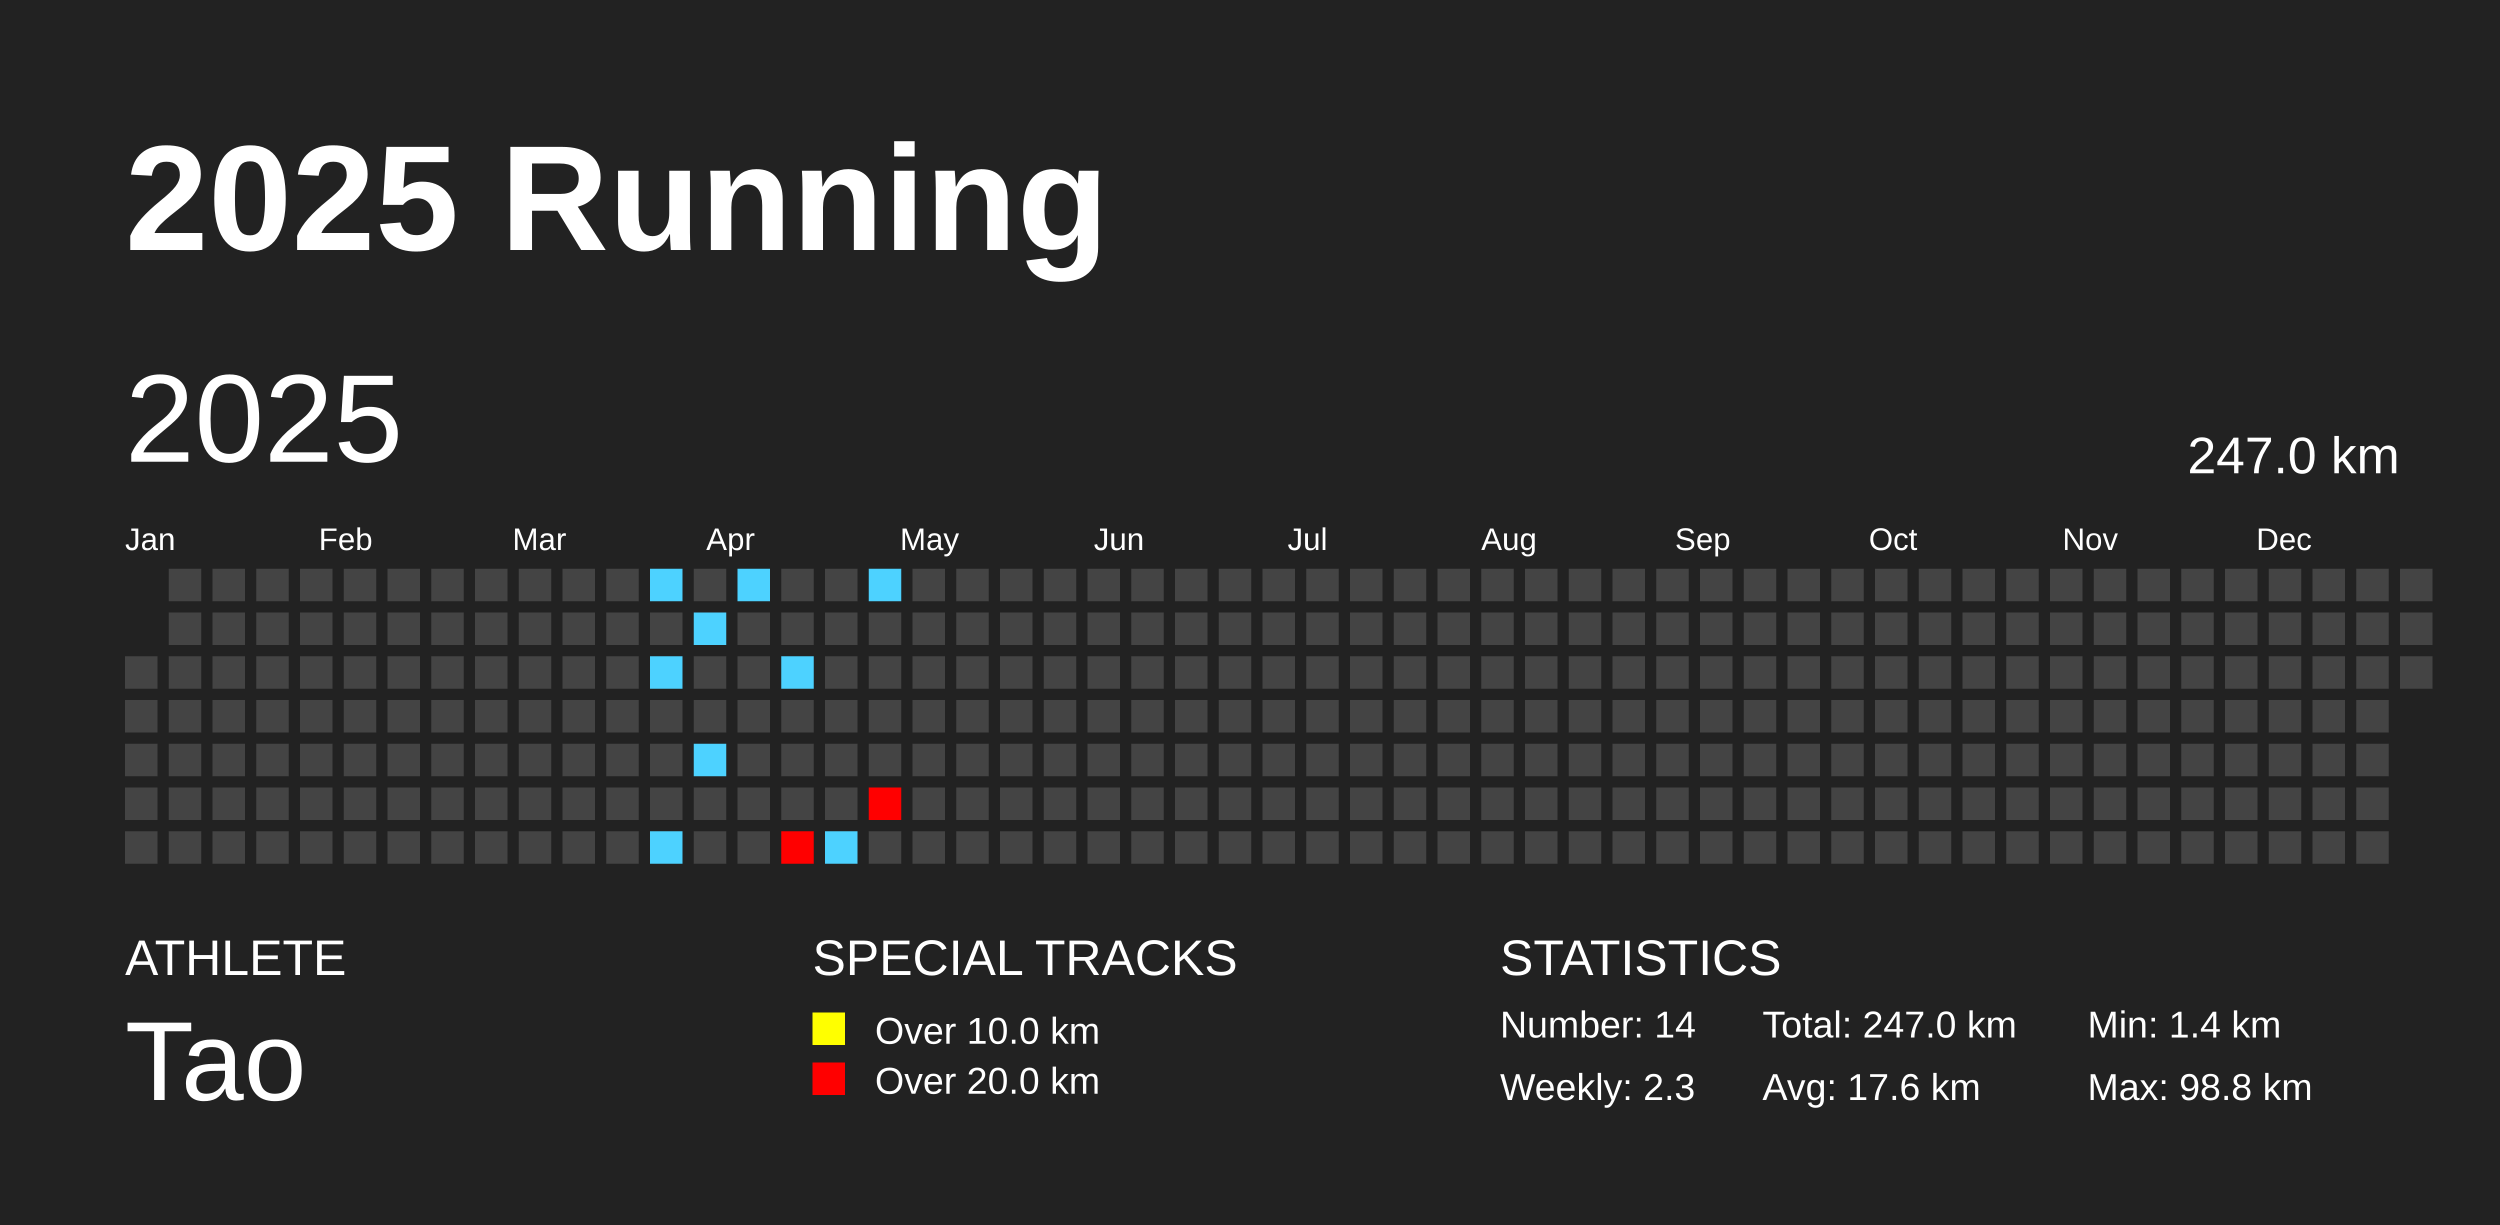
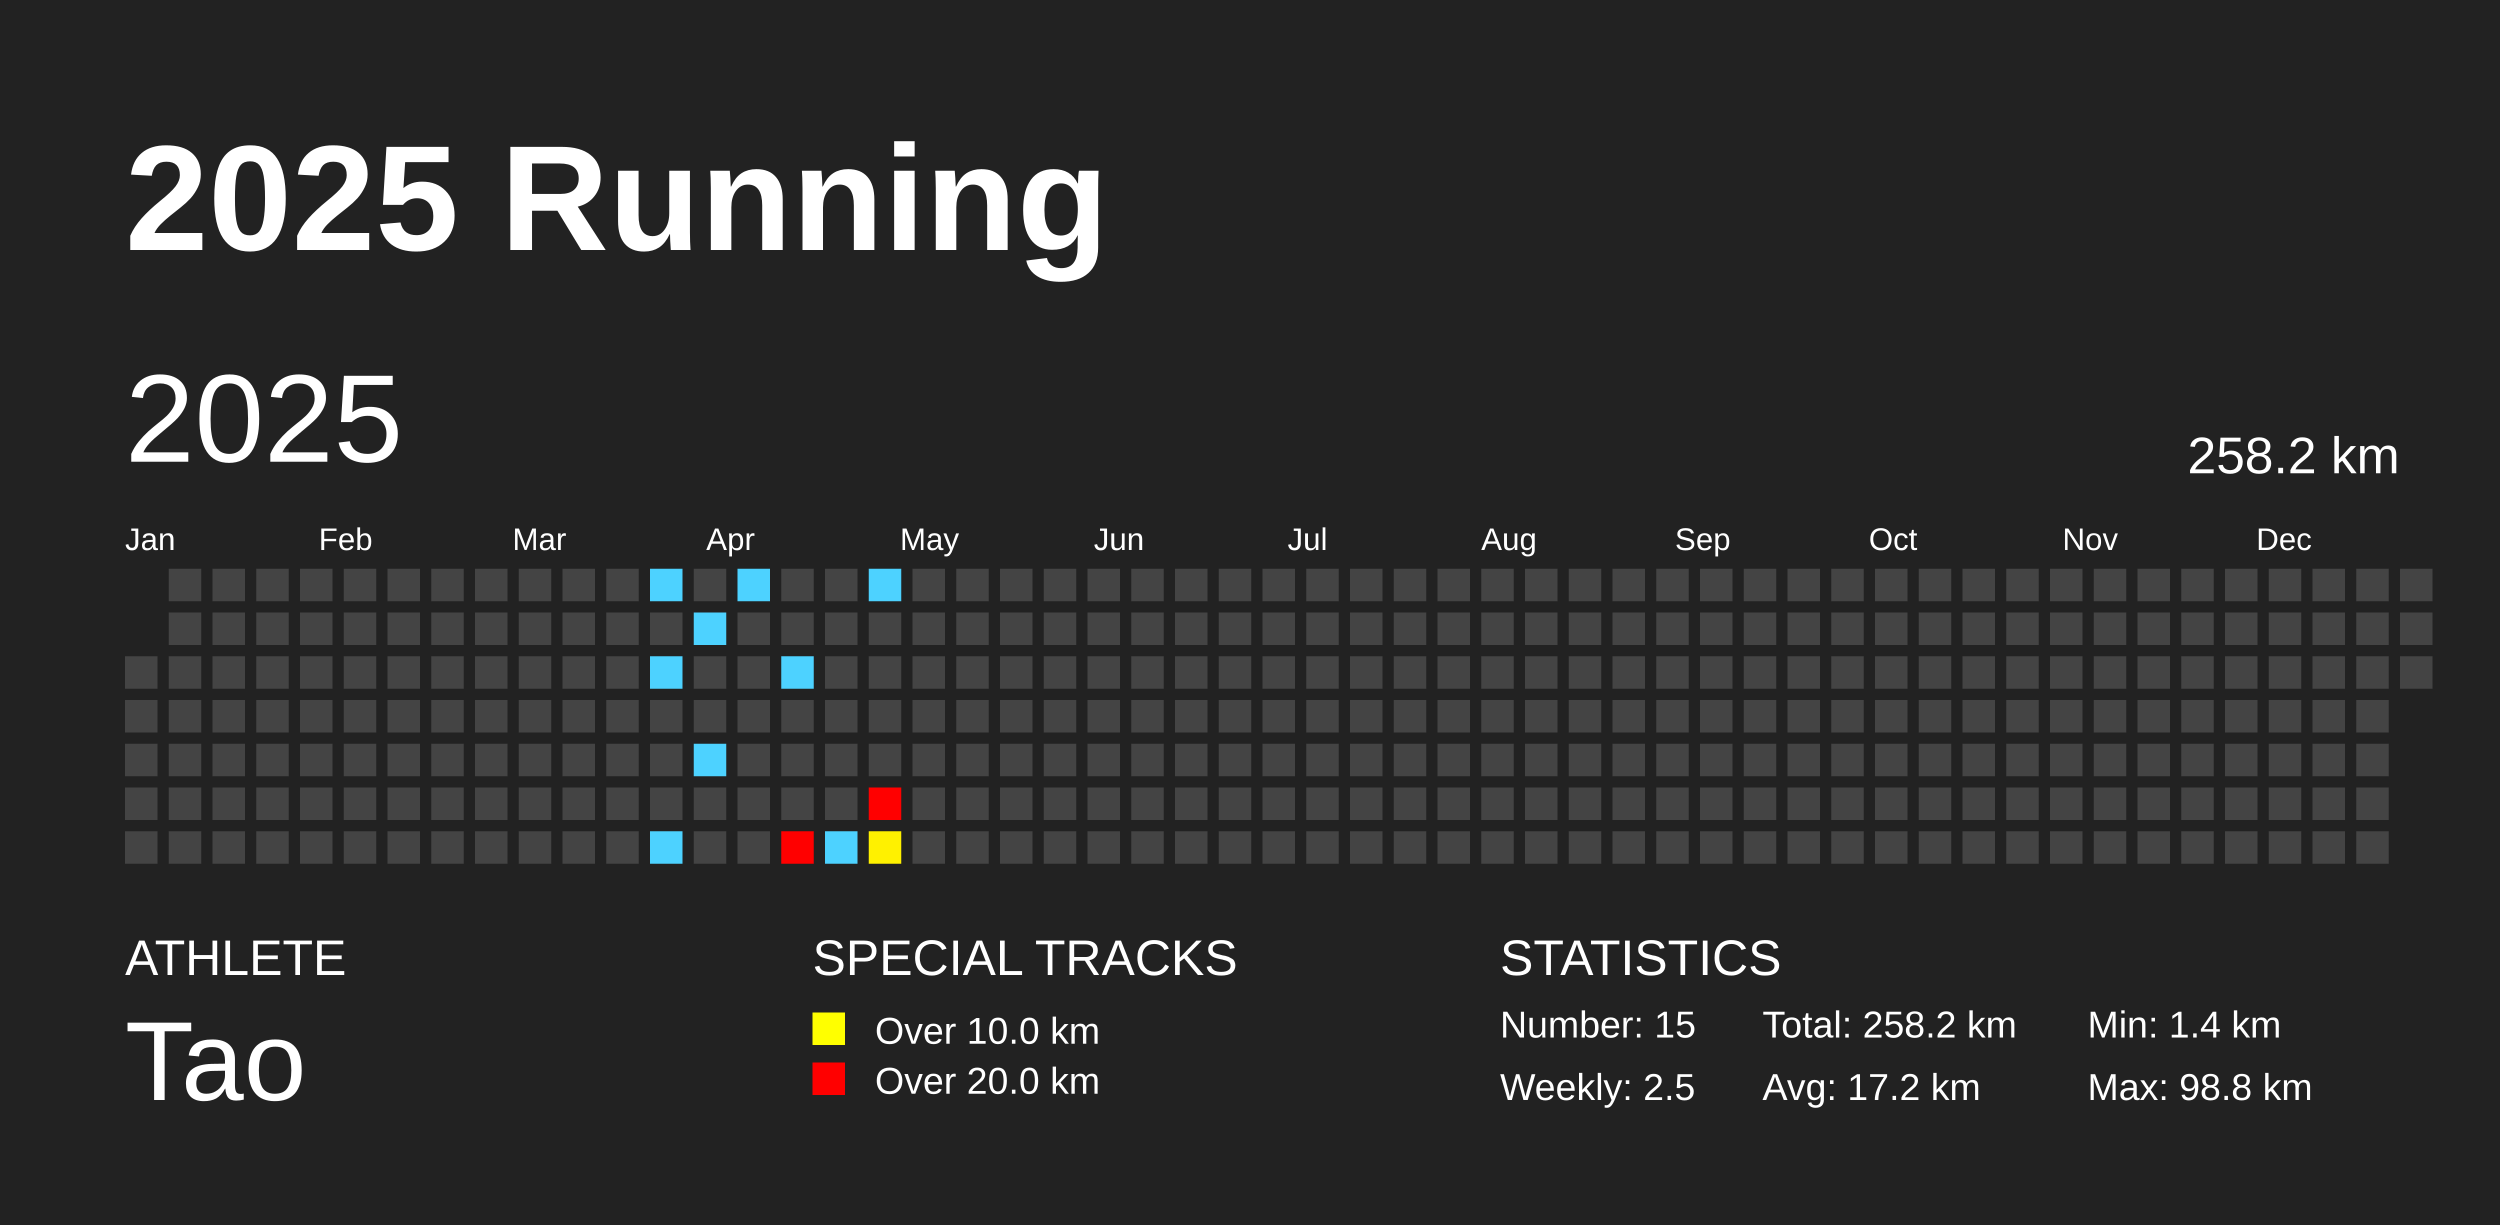
<svg xmlns="http://www.w3.org/2000/svg" baseProfile="full" height="98mm" version="1.1" viewBox="0,0,200,98" width="200mm">
  <defs />
  <rect fill="#222222" height="98" width="200" x="0" y="0" />
  <text fill="#FFFFFF" style="font-size:12px; font-family:Arial; font-weight:bold;" x="10" y="20">2025 Running</text>
  <text fill="#FFFFFF" style="font-size:4px; font-family:Arial" x="10" y="78">ATHLETE</text>
  <text fill="#FFFFFF" style="font-size:9px; font-family:Arial" x="10" y="88">Tao</text>
  <text fill="#FFFFFF" style="font-size:4px; font-family:Arial" x="65" y="78">SPECIAL TRACKS</text>
  <rect fill="yellow" height="2.6" width="2.6" x="65" y="81" />
  <text fill="#FFFFFF" style="font-size:3px; font-family:Arial" x="70" y="83.5">Over 10.0 km</text>
  <rect fill="red" height="2.6" width="2.6" x="65" y="85" />
  <text fill="#FFFFFF" style="font-size:3px; font-family:Arial" x="70" y="87.5">Over 20.0 km</text>
  <text fill="#FFFFFF" style="font-size:4px; font-family:Arial" x="120" y="78">STATISTICS</text>
-   <text fill="#FFFFFF" style="font-size:3px; font-family:Arial" x="120" y="83">Number: 14</text>
-   <text fill="#FFFFFF" style="font-size:3px; font-family:Arial" x="120" y="88">Weekly: 2.3</text>
-   <text fill="#FFFFFF" style="font-size:3px; font-family:Arial" x="141" y="83">Total: 247.0 km</text>
-   <text fill="#FFFFFF" style="font-size:3px; font-family:Arial" x="141" y="88">Avg: 17.6 km</text>
+   <text fill="#FFFFFF" style="font-size:3px; font-family:Arial" x="120" y="83">Number: 15</text>
+   <text fill="#FFFFFF" style="font-size:3px; font-family:Arial" x="120" y="88">Weekly: 2.5</text>
+   <text fill="#FFFFFF" style="font-size:3px; font-family:Arial" x="141" y="83">Total: 258.2 km</text>
+   <text fill="#FFFFFF" style="font-size:3px; font-family:Arial" x="141" y="88">Avg: 17.2 km</text>
  <text fill="#FFFFFF" style="font-size:3px; font-family:Arial" x="167" y="83">Min: 1.4 km</text>
  <text fill="#FFFFFF" style="font-size:3px; font-family:Arial" x="167" y="88">Max: 98.8 km</text>
  <text dominant-baseline="hanging" fill="#FFFFFF" style="font-size:10.0px; font-family:Arial;" x="10" y="30">2025</text>
-   <text dominant-baseline="hanging" fill="#FFFFFF" style="font-size:4.125px; font-family:Arial;" x="175" y="35">247.0 km</text>
+   <text dominant-baseline="hanging" fill="#FFFFFF" style="font-size:4.125px; font-family:Arial;" x="175" y="35">258.2 km</text>
  <text fill="#FFFFFF" style="font-size:2.5px; font-family:Arial" x="10.0" y="44">Jan</text>
  <text fill="#FFFFFF" style="font-size:2.5px; font-family:Arial" x="25.5" y="44">Feb</text>
  <text fill="#FFFFFF" style="font-size:2.5px; font-family:Arial" x="41.0" y="44">Mar</text>
  <text fill="#FFFFFF" style="font-size:2.5px; font-family:Arial" x="56.5" y="44">Apr</text>
  <text fill="#FFFFFF" style="font-size:2.5px; font-family:Arial" x="72.0" y="44">May</text>
  <text fill="#FFFFFF" style="font-size:2.5px; font-family:Arial" x="87.5" y="44">Jun</text>
  <text fill="#FFFFFF" style="font-size:2.5px; font-family:Arial" x="103.0" y="44">Jul</text>
  <text fill="#FFFFFF" style="font-size:2.5px; font-family:Arial" x="118.5" y="44">Aug</text>
  <text fill="#FFFFFF" style="font-size:2.5px; font-family:Arial" x="134.0" y="44">Sep</text>
  <text fill="#FFFFFF" style="font-size:2.5px; font-family:Arial" x="149.5" y="44">Oct</text>
  <text fill="#FFFFFF" style="font-size:2.5px; font-family:Arial" x="165.0" y="44">Nov</text>
  <text fill="#FFFFFF" style="font-size:2.5px; font-family:Arial" x="180.5" y="44">Dec</text>
  <rect fill="#444444" height="2.6" width="2.6" x="10.0" y="52.5" />
  <rect fill="#444444" height="2.6" width="2.6" x="10.0" y="56.0" />
  <rect fill="#444444" height="2.6" width="2.6" x="10.0" y="59.5" />
  <rect fill="#444444" height="2.6" width="2.6" x="10.0" y="63.0" />
  <rect fill="#444444" height="2.6" width="2.6" x="10.0" y="66.5" />
  <rect fill="#444444" height="2.6" width="2.6" x="13.5" y="45.5" />
  <rect fill="#444444" height="2.6" width="2.6" x="13.5" y="49.0" />
  <rect fill="#444444" height="2.6" width="2.6" x="13.5" y="52.5" />
  <rect fill="#444444" height="2.6" width="2.6" x="13.5" y="56.0" />
  <rect fill="#444444" height="2.6" width="2.6" x="13.5" y="59.5" />
  <rect fill="#444444" height="2.6" width="2.6" x="13.5" y="63.0" />
  <rect fill="#444444" height="2.6" width="2.6" x="13.5" y="66.5" />
  <rect fill="#444444" height="2.6" width="2.6" x="17.0" y="45.5" />
  <rect fill="#444444" height="2.6" width="2.6" x="17.0" y="49.0" />
  <rect fill="#444444" height="2.6" width="2.6" x="17.0" y="52.5" />
  <rect fill="#444444" height="2.6" width="2.6" x="17.0" y="56.0" />
  <rect fill="#444444" height="2.6" width="2.6" x="17.0" y="59.5" />
  <rect fill="#444444" height="2.6" width="2.6" x="17.0" y="63.0" />
  <rect fill="#444444" height="2.6" width="2.6" x="17.0" y="66.5" />
  <rect fill="#444444" height="2.6" width="2.6" x="20.5" y="45.5" />
  <rect fill="#444444" height="2.6" width="2.6" x="20.5" y="49.0" />
  <rect fill="#444444" height="2.6" width="2.6" x="20.5" y="52.5" />
  <rect fill="#444444" height="2.6" width="2.6" x="20.5" y="56.0" />
  <rect fill="#444444" height="2.6" width="2.6" x="20.5" y="59.5" />
  <rect fill="#444444" height="2.6" width="2.6" x="20.5" y="63.0" />
  <rect fill="#444444" height="2.6" width="2.6" x="20.5" y="66.5" />
  <rect fill="#444444" height="2.6" width="2.6" x="24.0" y="45.5" />
  <rect fill="#444444" height="2.6" width="2.6" x="24.0" y="49.0" />
  <rect fill="#444444" height="2.6" width="2.6" x="24.0" y="52.5" />
  <rect fill="#444444" height="2.6" width="2.6" x="24.0" y="56.0" />
  <rect fill="#444444" height="2.6" width="2.6" x="24.0" y="59.5" />
  <rect fill="#444444" height="2.6" width="2.6" x="24.0" y="63.0" />
  <rect fill="#444444" height="2.6" width="2.6" x="24.0" y="66.5" />
  <rect fill="#444444" height="2.6" width="2.6" x="27.5" y="45.5" />
  <rect fill="#444444" height="2.6" width="2.6" x="27.5" y="49.0" />
  <rect fill="#444444" height="2.6" width="2.6" x="27.5" y="52.5" />
  <rect fill="#444444" height="2.6" width="2.6" x="27.5" y="56.0" />
  <rect fill="#444444" height="2.6" width="2.6" x="27.5" y="59.5" />
  <rect fill="#444444" height="2.6" width="2.6" x="27.5" y="63.0" />
  <rect fill="#444444" height="2.6" width="2.6" x="27.5" y="66.5" />
  <rect fill="#444444" height="2.6" width="2.6" x="31.0" y="45.5" />
  <rect fill="#444444" height="2.6" width="2.6" x="31.0" y="49.0" />
  <rect fill="#444444" height="2.6" width="2.6" x="31.0" y="52.5" />
  <rect fill="#444444" height="2.6" width="2.6" x="31.0" y="56.0" />
  <rect fill="#444444" height="2.6" width="2.6" x="31.0" y="59.5" />
  <rect fill="#444444" height="2.6" width="2.6" x="31.0" y="63.0" />
  <rect fill="#444444" height="2.6" width="2.6" x="31.0" y="66.5" />
  <rect fill="#444444" height="2.6" width="2.6" x="34.5" y="45.5" />
  <rect fill="#444444" height="2.6" width="2.6" x="34.5" y="49.0" />
  <rect fill="#444444" height="2.6" width="2.6" x="34.5" y="52.5" />
  <rect fill="#444444" height="2.6" width="2.6" x="34.5" y="56.0" />
  <rect fill="#444444" height="2.6" width="2.6" x="34.5" y="59.5" />
  <rect fill="#444444" height="2.6" width="2.6" x="34.5" y="63.0" />
  <rect fill="#444444" height="2.6" width="2.6" x="34.5" y="66.5" />
  <rect fill="#444444" height="2.6" width="2.6" x="38.0" y="45.5" />
  <rect fill="#444444" height="2.6" width="2.6" x="38.0" y="49.0" />
  <rect fill="#444444" height="2.6" width="2.6" x="38.0" y="52.5" />
  <rect fill="#444444" height="2.6" width="2.6" x="38.0" y="56.0" />
  <rect fill="#444444" height="2.6" width="2.6" x="38.0" y="59.5" />
  <rect fill="#444444" height="2.6" width="2.6" x="38.0" y="63.0" />
  <rect fill="#444444" height="2.6" width="2.6" x="38.0" y="66.5" />
  <rect fill="#444444" height="2.6" width="2.6" x="41.5" y="45.5" />
  <rect fill="#444444" height="2.6" width="2.6" x="41.5" y="49.0" />
  <rect fill="#444444" height="2.6" width="2.6" x="41.5" y="52.5" />
  <rect fill="#444444" height="2.6" width="2.6" x="41.5" y="56.0" />
  <rect fill="#444444" height="2.6" width="2.6" x="41.5" y="59.5" />
  <rect fill="#444444" height="2.6" width="2.6" x="41.5" y="63.0" />
  <rect fill="#444444" height="2.6" width="2.6" x="41.5" y="66.5" />
  <rect fill="#444444" height="2.6" width="2.6" x="45.0" y="45.5" />
  <rect fill="#444444" height="2.6" width="2.6" x="45.0" y="49.0" />
  <rect fill="#444444" height="2.6" width="2.6" x="45.0" y="52.5" />
  <rect fill="#444444" height="2.6" width="2.6" x="45.0" y="56.0" />
  <rect fill="#444444" height="2.6" width="2.6" x="45.0" y="59.5" />
  <rect fill="#444444" height="2.6" width="2.6" x="45.0" y="63.0" />
  <rect fill="#444444" height="2.6" width="2.6" x="45.0" y="66.5" />
  <rect fill="#444444" height="2.6" width="2.6" x="48.5" y="45.5" />
  <rect fill="#444444" height="2.6" width="2.6" x="48.5" y="49.0" />
  <rect fill="#444444" height="2.6" width="2.6" x="48.5" y="52.5" />
  <rect fill="#444444" height="2.6" width="2.6" x="48.5" y="56.0" />
  <rect fill="#444444" height="2.6" width="2.6" x="48.5" y="59.5" />
  <rect fill="#444444" height="2.6" width="2.6" x="48.5" y="63.0" />
  <rect fill="#444444" height="2.6" width="2.6" x="48.5" y="66.5" />
  <rect fill="#4dd2ff" height="2.6" width="2.6" x="52.0" y="45.5" />
  <rect fill="#444444" height="2.6" width="2.6" x="52.0" y="49.0" />
  <rect fill="#4dd2ff" height="2.6" width="2.6" x="52.0" y="52.5" />
  <rect fill="#444444" height="2.6" width="2.6" x="52.0" y="56.0" />
  <rect fill="#444444" height="2.6" width="2.6" x="52.0" y="59.5" />
  <rect fill="#444444" height="2.6" width="2.6" x="52.0" y="63.0" />
  <rect fill="#4dd2ff" height="2.6" width="2.6" x="52.0" y="66.5" />
  <rect fill="#444444" height="2.6" width="2.6" x="55.5" y="45.5" />
  <rect fill="#4dd2ff" height="2.6" width="2.6" x="55.5" y="49.0" />
  <rect fill="#444444" height="2.6" width="2.6" x="55.5" y="52.5" />
  <rect fill="#444444" height="2.6" width="2.6" x="55.5" y="56.0" />
  <rect fill="#4dd2ff" height="2.6" width="2.6" x="55.5" y="59.5" />
  <rect fill="#444444" height="2.6" width="2.6" x="55.5" y="63.0" />
  <rect fill="#444444" height="2.6" width="2.6" x="55.5" y="66.5" />
  <rect fill="#4dd2ff" height="2.6" width="2.6" x="59.0" y="45.5" />
  <rect fill="#444444" height="2.6" width="2.6" x="59.0" y="49.0" />
  <rect fill="#444444" height="2.6" width="2.6" x="59.0" y="52.5" />
  <rect fill="#444444" height="2.6" width="2.6" x="59.0" y="56.0" />
  <rect fill="#444444" height="2.6" width="2.6" x="59.0" y="59.5" />
  <rect fill="#444444" height="2.6" width="2.6" x="59.0" y="63.0" />
  <rect fill="#444444" height="2.6" width="2.6" x="59.0" y="66.5" />
  <rect fill="#444444" height="2.6" width="2.6" x="62.5" y="45.5" />
  <rect fill="#444444" height="2.6" width="2.6" x="62.5" y="49.0" />
  <rect fill="#4dd2ff" height="2.6" width="2.6" x="62.5" y="52.5" />
  <rect fill="#444444" height="2.6" width="2.6" x="62.5" y="56.0" />
  <rect fill="#444444" height="2.6" width="2.6" x="62.5" y="59.5" />
  <rect fill="#444444" height="2.6" width="2.6" x="62.5" y="63.0" />
  <rect fill="red" height="2.6" width="2.6" x="62.5" y="66.5" />
  <rect fill="#444444" height="2.6" width="2.6" x="66.0" y="45.5" />
  <rect fill="#444444" height="2.6" width="2.6" x="66.0" y="49.0" />
  <rect fill="#444444" height="2.6" width="2.6" x="66.0" y="52.5" />
  <rect fill="#444444" height="2.6" width="2.6" x="66.0" y="56.0" />
  <rect fill="#444444" height="2.6" width="2.6" x="66.0" y="59.5" />
  <rect fill="#444444" height="2.6" width="2.6" x="66.0" y="63.0" />
  <rect fill="#4dd2ff" height="2.6" width="2.6" x="66.0" y="66.5" />
  <rect fill="#4dd2ff" height="2.6" width="2.6" x="69.5" y="45.5" />
  <rect fill="#444444" height="2.6" width="2.6" x="69.5" y="49.0" />
  <rect fill="#444444" height="2.6" width="2.6" x="69.5" y="52.5" />
  <rect fill="#444444" height="2.6" width="2.6" x="69.5" y="56.0" />
  <rect fill="#444444" height="2.6" width="2.6" x="69.5" y="59.5" />
  <rect fill="red" height="2.6" width="2.6" x="69.5" y="63.0" />
-   <rect fill="#444444" height="2.6" width="2.6" x="69.5" y="66.5" />
+   <rect fill="#fff100" height="2.6" width="2.6" x="69.5" y="66.5" />
  <rect fill="#444444" height="2.6" width="2.6" x="73.0" y="45.5" />
  <rect fill="#444444" height="2.6" width="2.6" x="73.0" y="49.0" />
  <rect fill="#444444" height="2.6" width="2.6" x="73.0" y="52.5" />
  <rect fill="#444444" height="2.6" width="2.6" x="73.0" y="56.0" />
  <rect fill="#444444" height="2.6" width="2.6" x="73.0" y="59.5" />
  <rect fill="#444444" height="2.6" width="2.6" x="73.0" y="63.0" />
  <rect fill="#444444" height="2.6" width="2.6" x="73.0" y="66.5" />
  <rect fill="#444444" height="2.6" width="2.6" x="76.5" y="45.5" />
  <rect fill="#444444" height="2.6" width="2.6" x="76.5" y="49.0" />
  <rect fill="#444444" height="2.6" width="2.6" x="76.5" y="52.5" />
  <rect fill="#444444" height="2.6" width="2.6" x="76.5" y="56.0" />
  <rect fill="#444444" height="2.6" width="2.6" x="76.5" y="59.5" />
  <rect fill="#444444" height="2.6" width="2.6" x="76.5" y="63.0" />
  <rect fill="#444444" height="2.6" width="2.6" x="76.5" y="66.5" />
  <rect fill="#444444" height="2.6" width="2.6" x="80.0" y="45.5" />
  <rect fill="#444444" height="2.6" width="2.6" x="80.0" y="49.0" />
  <rect fill="#444444" height="2.6" width="2.6" x="80.0" y="52.5" />
  <rect fill="#444444" height="2.6" width="2.6" x="80.0" y="56.0" />
  <rect fill="#444444" height="2.6" width="2.6" x="80.0" y="59.5" />
  <rect fill="#444444" height="2.6" width="2.6" x="80.0" y="63.0" />
  <rect fill="#444444" height="2.6" width="2.6" x="80.0" y="66.5" />
  <rect fill="#444444" height="2.6" width="2.6" x="83.5" y="45.5" />
  <rect fill="#444444" height="2.6" width="2.6" x="83.5" y="49.0" />
  <rect fill="#444444" height="2.6" width="2.6" x="83.5" y="52.5" />
  <rect fill="#444444" height="2.6" width="2.6" x="83.5" y="56.0" />
  <rect fill="#444444" height="2.6" width="2.6" x="83.5" y="59.5" />
  <rect fill="#444444" height="2.6" width="2.6" x="83.5" y="63.0" />
  <rect fill="#444444" height="2.6" width="2.6" x="83.5" y="66.5" />
  <rect fill="#444444" height="2.6" width="2.6" x="87.0" y="45.5" />
  <rect fill="#444444" height="2.6" width="2.6" x="87.0" y="49.0" />
  <rect fill="#444444" height="2.6" width="2.6" x="87.0" y="52.5" />
  <rect fill="#444444" height="2.6" width="2.6" x="87.0" y="56.0" />
  <rect fill="#444444" height="2.6" width="2.6" x="87.0" y="59.5" />
  <rect fill="#444444" height="2.6" width="2.6" x="87.0" y="63.0" />
  <rect fill="#444444" height="2.6" width="2.6" x="87.0" y="66.5" />
  <rect fill="#444444" height="2.6" width="2.6" x="90.5" y="45.5" />
  <rect fill="#444444" height="2.6" width="2.6" x="90.5" y="49.0" />
  <rect fill="#444444" height="2.6" width="2.6" x="90.5" y="52.5" />
  <rect fill="#444444" height="2.6" width="2.6" x="90.5" y="56.0" />
  <rect fill="#444444" height="2.6" width="2.6" x="90.5" y="59.5" />
  <rect fill="#444444" height="2.6" width="2.6" x="90.5" y="63.0" />
  <rect fill="#444444" height="2.6" width="2.6" x="90.5" y="66.5" />
  <rect fill="#444444" height="2.6" width="2.6" x="94.0" y="45.5" />
  <rect fill="#444444" height="2.6" width="2.6" x="94.0" y="49.0" />
  <rect fill="#444444" height="2.6" width="2.6" x="94.0" y="52.5" />
  <rect fill="#444444" height="2.6" width="2.6" x="94.0" y="56.0" />
  <rect fill="#444444" height="2.6" width="2.6" x="94.0" y="59.5" />
  <rect fill="#444444" height="2.6" width="2.6" x="94.0" y="63.0" />
  <rect fill="#444444" height="2.6" width="2.6" x="94.0" y="66.5" />
  <rect fill="#444444" height="2.6" width="2.6" x="97.5" y="45.5" />
  <rect fill="#444444" height="2.6" width="2.6" x="97.5" y="49.0" />
  <rect fill="#444444" height="2.6" width="2.6" x="97.5" y="52.5" />
  <rect fill="#444444" height="2.6" width="2.6" x="97.5" y="56.0" />
  <rect fill="#444444" height="2.6" width="2.6" x="97.5" y="59.5" />
  <rect fill="#444444" height="2.6" width="2.6" x="97.5" y="63.0" />
  <rect fill="#444444" height="2.6" width="2.6" x="97.5" y="66.5" />
  <rect fill="#444444" height="2.6" width="2.6" x="101.0" y="45.5" />
  <rect fill="#444444" height="2.6" width="2.6" x="101.0" y="49.0" />
  <rect fill="#444444" height="2.6" width="2.6" x="101.0" y="52.5" />
  <rect fill="#444444" height="2.6" width="2.6" x="101.0" y="56.0" />
  <rect fill="#444444" height="2.6" width="2.6" x="101.0" y="59.5" />
  <rect fill="#444444" height="2.6" width="2.6" x="101.0" y="63.0" />
  <rect fill="#444444" height="2.6" width="2.6" x="101.0" y="66.5" />
  <rect fill="#444444" height="2.6" width="2.6" x="104.5" y="45.5" />
  <rect fill="#444444" height="2.6" width="2.6" x="104.5" y="49.0" />
  <rect fill="#444444" height="2.6" width="2.6" x="104.5" y="52.5" />
  <rect fill="#444444" height="2.6" width="2.6" x="104.5" y="56.0" />
  <rect fill="#444444" height="2.6" width="2.6" x="104.5" y="59.5" />
  <rect fill="#444444" height="2.6" width="2.6" x="104.5" y="63.0" />
  <rect fill="#444444" height="2.6" width="2.6" x="104.5" y="66.5" />
  <rect fill="#444444" height="2.6" width="2.6" x="108.0" y="45.5" />
  <rect fill="#444444" height="2.6" width="2.6" x="108.0" y="49.0" />
  <rect fill="#444444" height="2.6" width="2.6" x="108.0" y="52.5" />
  <rect fill="#444444" height="2.6" width="2.6" x="108.0" y="56.0" />
  <rect fill="#444444" height="2.6" width="2.6" x="108.0" y="59.5" />
  <rect fill="#444444" height="2.6" width="2.6" x="108.0" y="63.0" />
  <rect fill="#444444" height="2.6" width="2.6" x="108.0" y="66.5" />
  <rect fill="#444444" height="2.6" width="2.6" x="111.5" y="45.5" />
  <rect fill="#444444" height="2.6" width="2.6" x="111.5" y="49.0" />
  <rect fill="#444444" height="2.6" width="2.6" x="111.5" y="52.5" />
  <rect fill="#444444" height="2.6" width="2.6" x="111.5" y="56.0" />
  <rect fill="#444444" height="2.6" width="2.6" x="111.5" y="59.5" />
  <rect fill="#444444" height="2.6" width="2.6" x="111.5" y="63.0" />
  <rect fill="#444444" height="2.6" width="2.6" x="111.5" y="66.5" />
  <rect fill="#444444" height="2.6" width="2.6" x="115.0" y="45.5" />
  <rect fill="#444444" height="2.6" width="2.6" x="115.0" y="49.0" />
  <rect fill="#444444" height="2.6" width="2.6" x="115.0" y="52.5" />
  <rect fill="#444444" height="2.6" width="2.6" x="115.0" y="56.0" />
  <rect fill="#444444" height="2.6" width="2.6" x="115.0" y="59.5" />
  <rect fill="#444444" height="2.6" width="2.6" x="115.0" y="63.0" />
  <rect fill="#444444" height="2.6" width="2.6" x="115.0" y="66.5" />
  <rect fill="#444444" height="2.6" width="2.6" x="118.5" y="45.5" />
  <rect fill="#444444" height="2.6" width="2.6" x="118.5" y="49.0" />
  <rect fill="#444444" height="2.6" width="2.6" x="118.5" y="52.5" />
  <rect fill="#444444" height="2.6" width="2.6" x="118.5" y="56.0" />
  <rect fill="#444444" height="2.6" width="2.6" x="118.5" y="59.5" />
  <rect fill="#444444" height="2.6" width="2.6" x="118.5" y="63.0" />
  <rect fill="#444444" height="2.6" width="2.6" x="118.5" y="66.5" />
  <rect fill="#444444" height="2.6" width="2.6" x="122.0" y="45.5" />
  <rect fill="#444444" height="2.6" width="2.6" x="122.0" y="49.0" />
  <rect fill="#444444" height="2.6" width="2.6" x="122.0" y="52.5" />
  <rect fill="#444444" height="2.6" width="2.6" x="122.0" y="56.0" />
  <rect fill="#444444" height="2.6" width="2.6" x="122.0" y="59.5" />
  <rect fill="#444444" height="2.6" width="2.6" x="122.0" y="63.0" />
  <rect fill="#444444" height="2.6" width="2.6" x="122.0" y="66.5" />
  <rect fill="#444444" height="2.6" width="2.6" x="125.5" y="45.5" />
  <rect fill="#444444" height="2.6" width="2.6" x="125.5" y="49.0" />
  <rect fill="#444444" height="2.6" width="2.6" x="125.5" y="52.5" />
  <rect fill="#444444" height="2.6" width="2.6" x="125.5" y="56.0" />
  <rect fill="#444444" height="2.6" width="2.6" x="125.5" y="59.5" />
  <rect fill="#444444" height="2.6" width="2.6" x="125.5" y="63.0" />
  <rect fill="#444444" height="2.6" width="2.6" x="125.5" y="66.5" />
  <rect fill="#444444" height="2.6" width="2.6" x="129.0" y="45.5" />
  <rect fill="#444444" height="2.6" width="2.6" x="129.0" y="49.0" />
  <rect fill="#444444" height="2.6" width="2.6" x="129.0" y="52.5" />
  <rect fill="#444444" height="2.6" width="2.6" x="129.0" y="56.0" />
  <rect fill="#444444" height="2.6" width="2.6" x="129.0" y="59.5" />
  <rect fill="#444444" height="2.6" width="2.6" x="129.0" y="63.0" />
  <rect fill="#444444" height="2.6" width="2.6" x="129.0" y="66.5" />
  <rect fill="#444444" height="2.6" width="2.6" x="132.5" y="45.5" />
  <rect fill="#444444" height="2.6" width="2.6" x="132.5" y="49.0" />
  <rect fill="#444444" height="2.6" width="2.6" x="132.5" y="52.5" />
  <rect fill="#444444" height="2.6" width="2.6" x="132.5" y="56.0" />
  <rect fill="#444444" height="2.6" width="2.6" x="132.5" y="59.5" />
  <rect fill="#444444" height="2.6" width="2.6" x="132.5" y="63.0" />
  <rect fill="#444444" height="2.6" width="2.6" x="132.5" y="66.5" />
  <rect fill="#444444" height="2.6" width="2.6" x="136.0" y="45.5" />
  <rect fill="#444444" height="2.6" width="2.6" x="136.0" y="49.0" />
  <rect fill="#444444" height="2.6" width="2.6" x="136.0" y="52.5" />
  <rect fill="#444444" height="2.6" width="2.6" x="136.0" y="56.0" />
  <rect fill="#444444" height="2.6" width="2.6" x="136.0" y="59.5" />
  <rect fill="#444444" height="2.6" width="2.6" x="136.0" y="63.0" />
  <rect fill="#444444" height="2.6" width="2.6" x="136.0" y="66.5" />
  <rect fill="#444444" height="2.6" width="2.6" x="139.5" y="45.5" />
  <rect fill="#444444" height="2.6" width="2.6" x="139.5" y="49.0" />
  <rect fill="#444444" height="2.6" width="2.6" x="139.5" y="52.5" />
  <rect fill="#444444" height="2.6" width="2.6" x="139.5" y="56.0" />
  <rect fill="#444444" height="2.6" width="2.6" x="139.5" y="59.5" />
  <rect fill="#444444" height="2.6" width="2.6" x="139.5" y="63.0" />
  <rect fill="#444444" height="2.6" width="2.6" x="139.5" y="66.5" />
  <rect fill="#444444" height="2.6" width="2.6" x="143.0" y="45.5" />
  <rect fill="#444444" height="2.6" width="2.6" x="143.0" y="49.0" />
  <rect fill="#444444" height="2.6" width="2.6" x="143.0" y="52.5" />
  <rect fill="#444444" height="2.6" width="2.6" x="143.0" y="56.0" />
  <rect fill="#444444" height="2.6" width="2.6" x="143.0" y="59.5" />
  <rect fill="#444444" height="2.6" width="2.6" x="143.0" y="63.0" />
  <rect fill="#444444" height="2.6" width="2.6" x="143.0" y="66.5" />
  <rect fill="#444444" height="2.6" width="2.6" x="146.5" y="45.5" />
  <rect fill="#444444" height="2.6" width="2.6" x="146.5" y="49.0" />
  <rect fill="#444444" height="2.6" width="2.6" x="146.5" y="52.5" />
  <rect fill="#444444" height="2.6" width="2.6" x="146.5" y="56.0" />
  <rect fill="#444444" height="2.6" width="2.6" x="146.5" y="59.5" />
  <rect fill="#444444" height="2.6" width="2.6" x="146.5" y="63.0" />
  <rect fill="#444444" height="2.6" width="2.6" x="146.5" y="66.5" />
  <rect fill="#444444" height="2.6" width="2.6" x="150.0" y="45.5" />
  <rect fill="#444444" height="2.6" width="2.6" x="150.0" y="49.0" />
  <rect fill="#444444" height="2.6" width="2.6" x="150.0" y="52.5" />
  <rect fill="#444444" height="2.6" width="2.6" x="150.0" y="56.0" />
  <rect fill="#444444" height="2.6" width="2.6" x="150.0" y="59.5" />
  <rect fill="#444444" height="2.6" width="2.6" x="150.0" y="63.0" />
  <rect fill="#444444" height="2.6" width="2.6" x="150.0" y="66.5" />
  <rect fill="#444444" height="2.6" width="2.6" x="153.5" y="45.5" />
  <rect fill="#444444" height="2.6" width="2.6" x="153.5" y="49.0" />
  <rect fill="#444444" height="2.6" width="2.6" x="153.5" y="52.5" />
  <rect fill="#444444" height="2.6" width="2.6" x="153.5" y="56.0" />
  <rect fill="#444444" height="2.6" width="2.6" x="153.5" y="59.5" />
  <rect fill="#444444" height="2.6" width="2.6" x="153.5" y="63.0" />
  <rect fill="#444444" height="2.6" width="2.6" x="153.5" y="66.5" />
  <rect fill="#444444" height="2.6" width="2.6" x="157.0" y="45.5" />
  <rect fill="#444444" height="2.6" width="2.6" x="157.0" y="49.0" />
  <rect fill="#444444" height="2.6" width="2.6" x="157.0" y="52.5" />
  <rect fill="#444444" height="2.6" width="2.6" x="157.0" y="56.0" />
  <rect fill="#444444" height="2.6" width="2.6" x="157.0" y="59.5" />
  <rect fill="#444444" height="2.6" width="2.6" x="157.0" y="63.0" />
  <rect fill="#444444" height="2.6" width="2.6" x="157.0" y="66.5" />
  <rect fill="#444444" height="2.6" width="2.6" x="160.5" y="45.5" />
  <rect fill="#444444" height="2.6" width="2.6" x="160.5" y="49.0" />
  <rect fill="#444444" height="2.6" width="2.6" x="160.5" y="52.5" />
  <rect fill="#444444" height="2.6" width="2.6" x="160.5" y="56.0" />
  <rect fill="#444444" height="2.6" width="2.6" x="160.5" y="59.5" />
  <rect fill="#444444" height="2.6" width="2.6" x="160.5" y="63.0" />
  <rect fill="#444444" height="2.6" width="2.6" x="160.5" y="66.5" />
  <rect fill="#444444" height="2.6" width="2.6" x="164.0" y="45.5" />
  <rect fill="#444444" height="2.6" width="2.6" x="164.0" y="49.0" />
  <rect fill="#444444" height="2.6" width="2.6" x="164.0" y="52.5" />
  <rect fill="#444444" height="2.6" width="2.6" x="164.0" y="56.0" />
  <rect fill="#444444" height="2.6" width="2.6" x="164.0" y="59.5" />
  <rect fill="#444444" height="2.6" width="2.6" x="164.0" y="63.0" />
  <rect fill="#444444" height="2.6" width="2.6" x="164.0" y="66.5" />
  <rect fill="#444444" height="2.6" width="2.6" x="167.5" y="45.5" />
  <rect fill="#444444" height="2.6" width="2.6" x="167.5" y="49.0" />
  <rect fill="#444444" height="2.6" width="2.6" x="167.5" y="52.5" />
  <rect fill="#444444" height="2.6" width="2.6" x="167.5" y="56.0" />
  <rect fill="#444444" height="2.6" width="2.6" x="167.5" y="59.5" />
  <rect fill="#444444" height="2.6" width="2.6" x="167.5" y="63.0" />
  <rect fill="#444444" height="2.6" width="2.6" x="167.5" y="66.5" />
  <rect fill="#444444" height="2.6" width="2.6" x="171.0" y="45.5" />
  <rect fill="#444444" height="2.6" width="2.6" x="171.0" y="49.0" />
  <rect fill="#444444" height="2.6" width="2.6" x="171.0" y="52.5" />
  <rect fill="#444444" height="2.6" width="2.6" x="171.0" y="56.0" />
  <rect fill="#444444" height="2.6" width="2.6" x="171.0" y="59.5" />
  <rect fill="#444444" height="2.6" width="2.6" x="171.0" y="63.0" />
  <rect fill="#444444" height="2.6" width="2.6" x="171.0" y="66.5" />
  <rect fill="#444444" height="2.6" width="2.6" x="174.5" y="45.5" />
  <rect fill="#444444" height="2.6" width="2.6" x="174.5" y="49.0" />
  <rect fill="#444444" height="2.6" width="2.6" x="174.5" y="52.5" />
  <rect fill="#444444" height="2.6" width="2.6" x="174.5" y="56.0" />
  <rect fill="#444444" height="2.6" width="2.6" x="174.5" y="59.5" />
  <rect fill="#444444" height="2.6" width="2.6" x="174.5" y="63.0" />
  <rect fill="#444444" height="2.6" width="2.6" x="174.5" y="66.5" />
  <rect fill="#444444" height="2.6" width="2.6" x="178.0" y="45.5" />
  <rect fill="#444444" height="2.6" width="2.6" x="178.0" y="49.0" />
  <rect fill="#444444" height="2.6" width="2.6" x="178.0" y="52.5" />
  <rect fill="#444444" height="2.6" width="2.6" x="178.0" y="56.0" />
  <rect fill="#444444" height="2.6" width="2.6" x="178.0" y="59.5" />
  <rect fill="#444444" height="2.6" width="2.6" x="178.0" y="63.0" />
  <rect fill="#444444" height="2.6" width="2.6" x="178.0" y="66.5" />
  <rect fill="#444444" height="2.6" width="2.6" x="181.5" y="45.5" />
  <rect fill="#444444" height="2.6" width="2.6" x="181.5" y="49.0" />
  <rect fill="#444444" height="2.6" width="2.6" x="181.5" y="52.5" />
  <rect fill="#444444" height="2.6" width="2.6" x="181.5" y="56.0" />
  <rect fill="#444444" height="2.6" width="2.6" x="181.5" y="59.5" />
  <rect fill="#444444" height="2.6" width="2.6" x="181.5" y="63.0" />
  <rect fill="#444444" height="2.6" width="2.6" x="181.5" y="66.5" />
  <rect fill="#444444" height="2.6" width="2.6" x="185.0" y="45.5" />
  <rect fill="#444444" height="2.6" width="2.6" x="185.0" y="49.0" />
  <rect fill="#444444" height="2.6" width="2.6" x="185.0" y="52.5" />
  <rect fill="#444444" height="2.6" width="2.6" x="185.0" y="56.0" />
  <rect fill="#444444" height="2.6" width="2.6" x="185.0" y="59.5" />
  <rect fill="#444444" height="2.6" width="2.6" x="185.0" y="63.0" />
  <rect fill="#444444" height="2.6" width="2.6" x="185.0" y="66.5" />
  <rect fill="#444444" height="2.6" width="2.6" x="188.5" y="45.5" />
  <rect fill="#444444" height="2.6" width="2.6" x="188.5" y="49.0" />
  <rect fill="#444444" height="2.6" width="2.6" x="188.5" y="52.5" />
  <rect fill="#444444" height="2.6" width="2.6" x="188.5" y="56.0" />
  <rect fill="#444444" height="2.6" width="2.6" x="188.5" y="59.5" />
  <rect fill="#444444" height="2.6" width="2.6" x="188.5" y="63.0" />
  <rect fill="#444444" height="2.6" width="2.6" x="188.5" y="66.5" />
  <rect fill="#444444" height="2.6" width="2.6" x="192.0" y="45.5" />
  <rect fill="#444444" height="2.6" width="2.6" x="192.0" y="49.0" />
  <rect fill="#444444" height="2.6" width="2.6" x="192.0" y="52.5" />
</svg>
